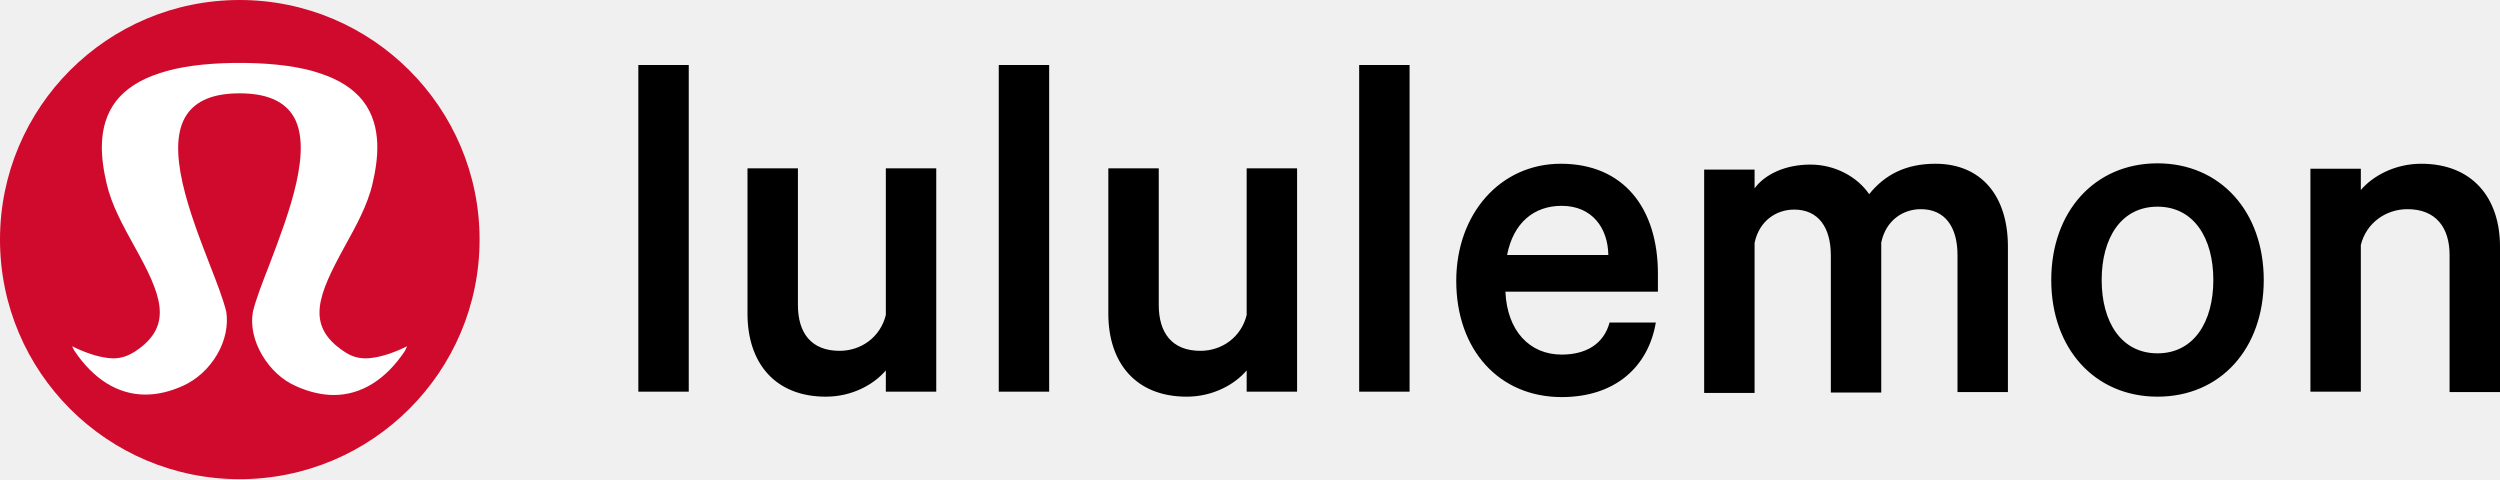
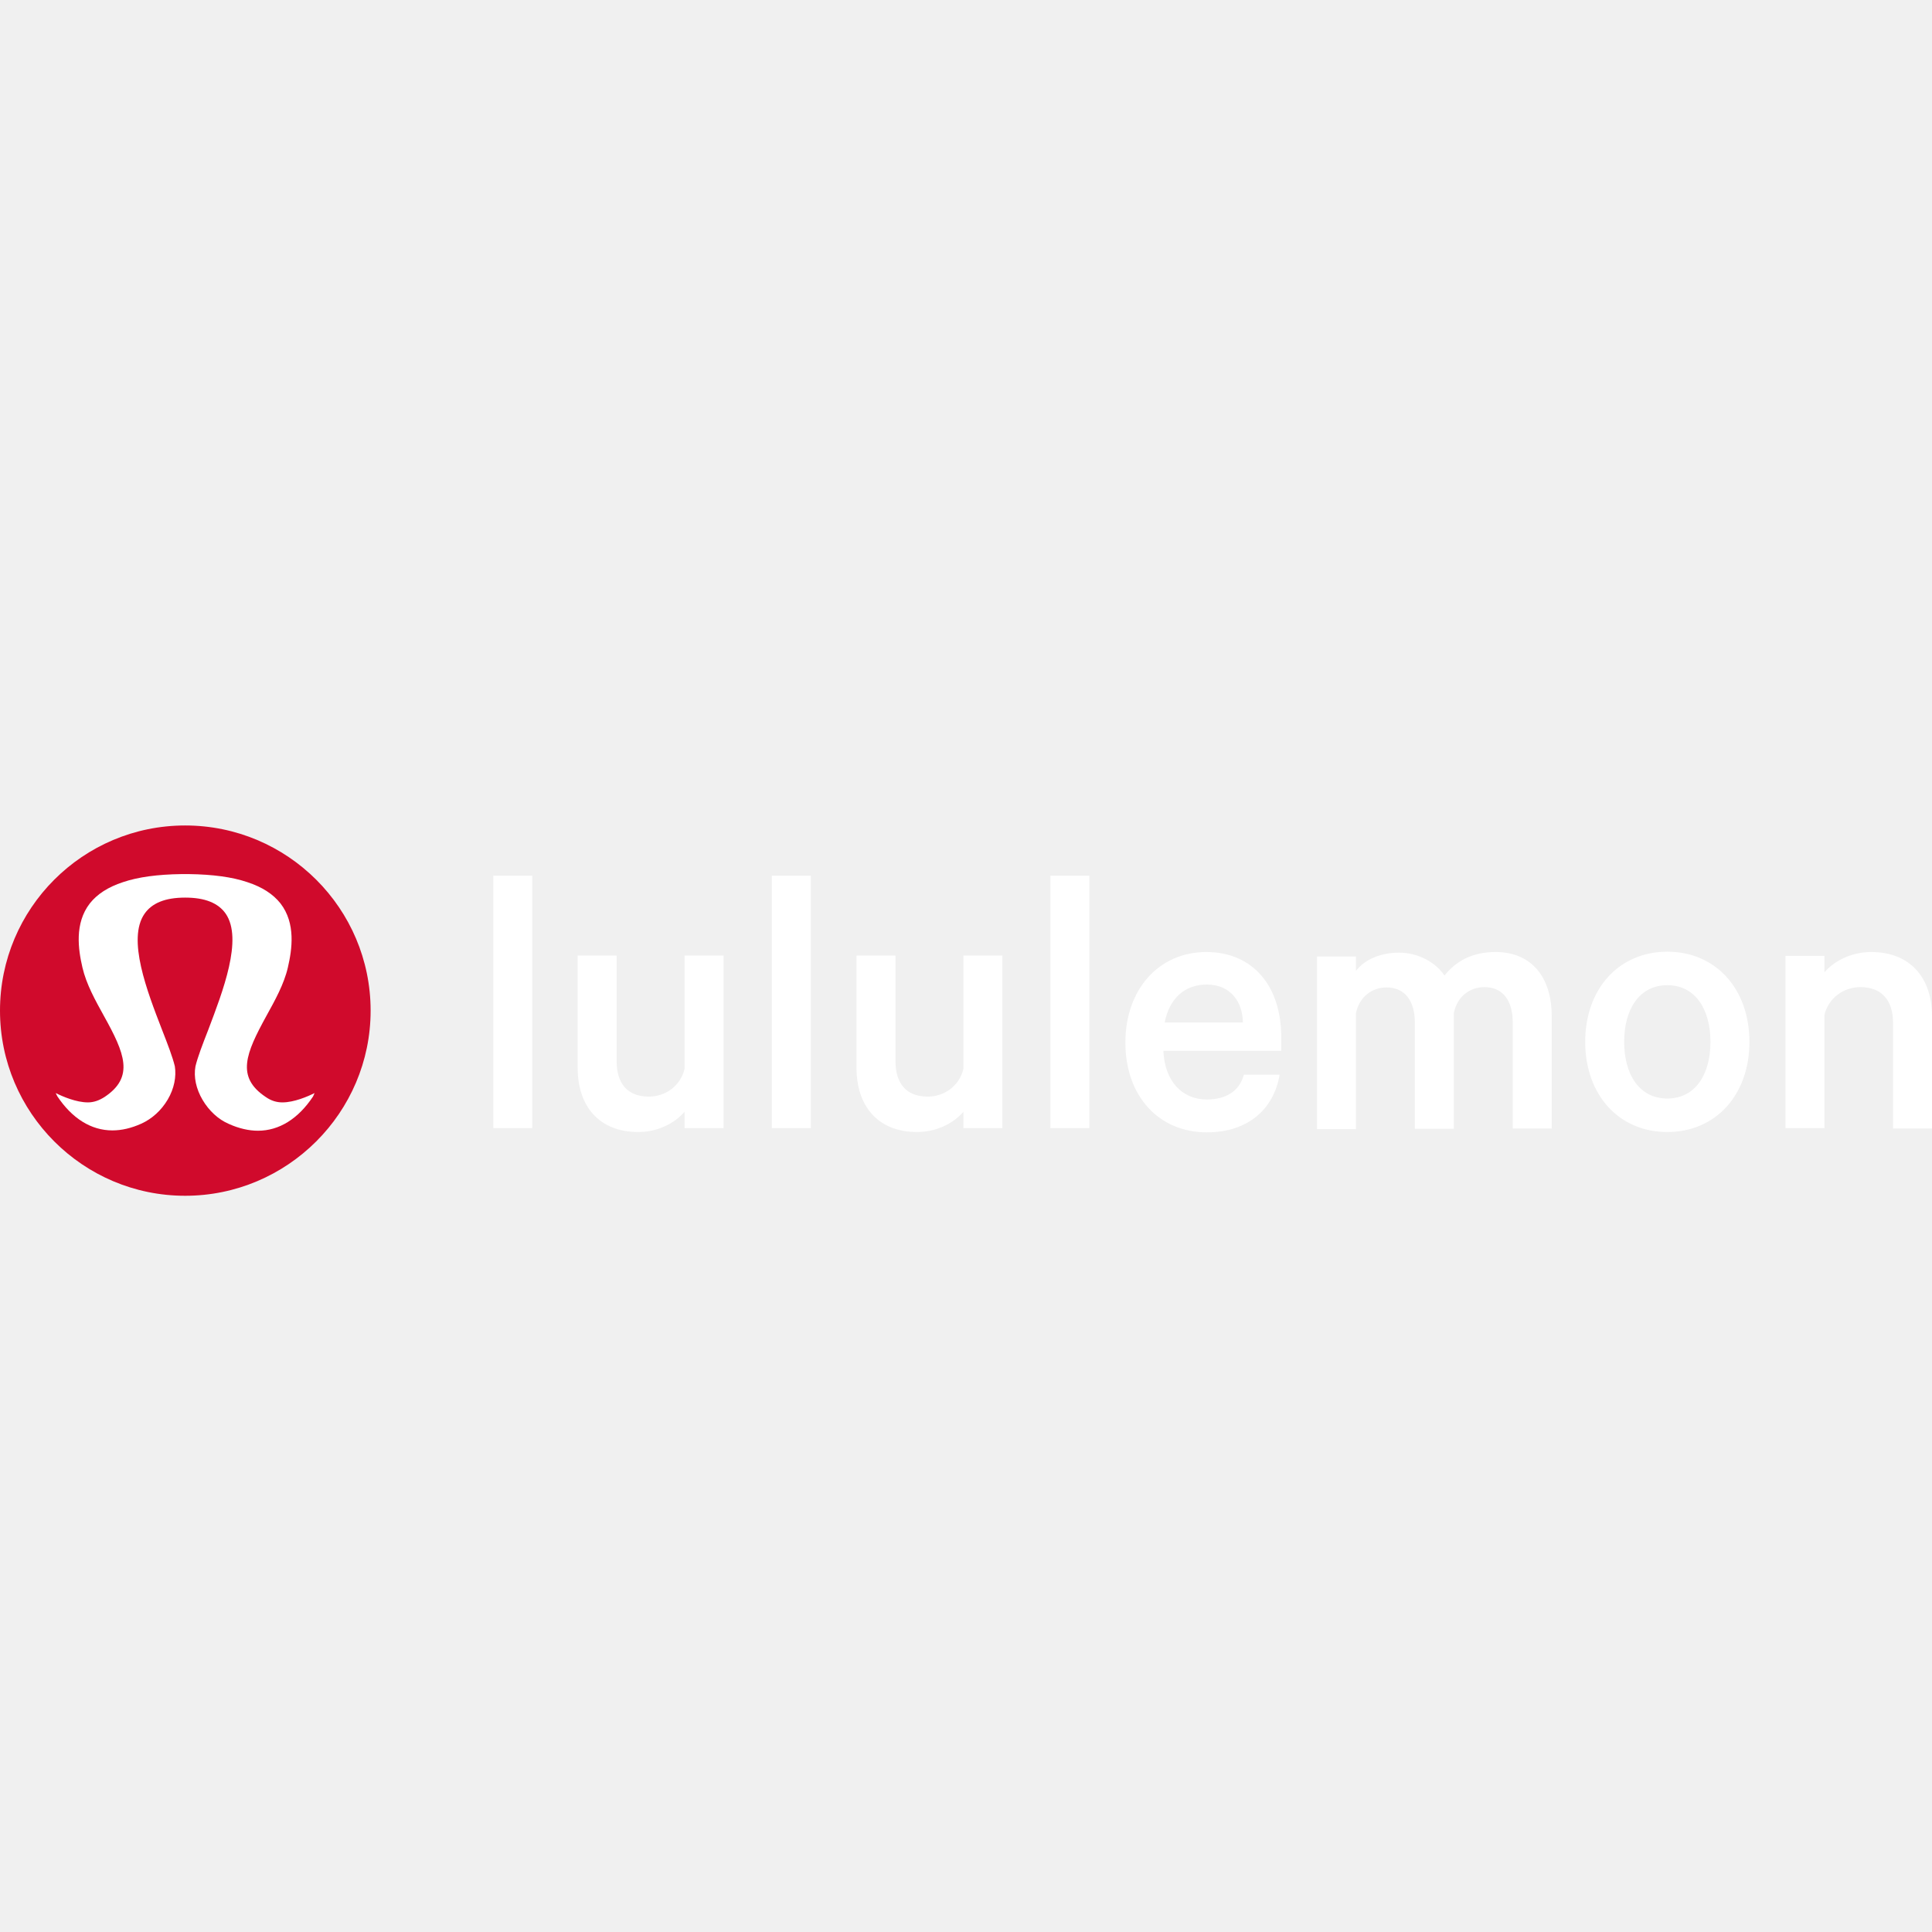
- <svg xmlns="http://www.w3.org/2000/svg" height="-647" viewBox="21 264.8 600 115" width="2500">
-   <path d="m78.5 264.8c-31.8 0-57.5 25.8-57.5 57.5 0 31.8 25.8 57.5 57.5 57.5 31.8 0 57.6-25.8 57.6-57.5s-25.8-57.5-57.6-57.5" fill="#d00a2c" />
-   <path d="m118.7 347.9c-2.2 1.1-6.4 2.9-10 2.9-1.8 0-3.5-.5-5.2-1.7-9.3-6.2-6.1-13.6.2-25.1 2.7-4.9 5.5-9.9 6.7-15.1 1.3-5.6 2.5-13.7-2.3-19.9-2.3-2.9-5.7-5.1-10.3-6.6-4.7-1.6-10.8-2.4-18.1-2.5h-2.4c-7.3.1-13.4.9-18.1 2.5-4.6 1.5-8 3.7-10.3 6.6-4.8 6.2-3.6 14.3-2.3 19.9 1.2 5.2 4 10.2 6.7 15.1 6.4 11.5 9.5 18.9.2 25.1-1.7 1.1-3.4 1.7-5.2 1.7-3.6 0-7.8-1.8-10-2.9l.5 1c4.6 6.9 10.5 10.6 17.1 10.6 2.9 0 5.9-.7 9-2.1 3.3-1.5 6.2-4.1 8.2-7.5s2.7-7.1 2.2-10.3c-.7-2.9-2.2-6.8-4-11.4-4.6-11.9-10.9-28.1-5.4-36 2.3-3.3 6.4-5 12.6-5s10.3 1.7 12.6 5c5.4 7.9-.9 24.1-5.4 36-1.8 4.6-3.3 8.5-4 11.4-.6 3.3.2 7 2.2 10.4s4.9 6.1 8.2 7.5c3.1 1.4 6.2 2.1 9 2.1 6.6 0 12.5-3.7 17.1-10.6z" fill="#fff" />
-   <path d="m174.2 280.4h12.1v78.4h-12.1zm71.5 78.4h-12.1v-5.1c-2.9 3.4-8.1 6.3-14.4 6.3-12.2 0-18.8-8.1-18.8-19.9v-34.9h12.1v32.8c0 6.6 3.1 11 10 11 5.2 0 9.8-3.3 11.1-8.6v-35.2h12.1zm15-78.4h12.1v78.4h-12.1zm71.6 78.4h-12.1v-5.1c-2.9 3.4-8.1 6.3-14.4 6.3-12.2 0-18.8-8.1-18.8-19.9v-34.9h12.1v32.8c0 6.6 3.1 11 10 11 5.2 0 9.8-3.3 11.1-8.6v-35.2h12.1zm14.9-78.4h12.1v78.4h-12.1zm71.2 61.8c-1.8 10.6-9.7 17.9-22.6 17.9-15 0-25.3-11.3-25.3-27.9 0-16 10.5-28.1 25.1-28.1 15.1 0 23.3 10.7 23.3 26.4v4.3h-36.6c.4 9.4 5.8 15.1 13.5 15.1 5.8 0 10.1-2.5 11.5-7.7zm-35.7-16.2h24.3c-.1-6.5-3.9-11.8-11.2-11.8-6.7 0-11.6 4.1-13.1 11.8m102.8-21.9c11 0 17.4 7.7 17.4 19.9v34.9h-12.1v-32.9c0-6.6-2.9-11-8.8-11-4.3 0-8.4 2.7-9.5 8v36h-12.1v-32.9c0-6.6-2.9-11-8.8-11-4.3 0-8.4 2.7-9.5 8v36h-12.1v-53.6h12.1v4.5c2.5-3.4 7.4-5.7 13.4-5.7s11.3 3 14.1 7.1c3.7-4.6 8.7-7.3 15.9-7.3m53.3 55.9c-15.1 0-25.5-11.6-25.5-28s10.4-28 25.5-28 25.5 11.6 25.5 28c0 16.5-10.4 28-25.5 28m0-45.6c-8.7 0-13.4 7.5-13.4 17.6s4.7 17.6 13.4 17.6 13.4-7.5 13.4-17.6-4.7-17.6-13.4-17.6m36.7-9.1h12.1v5.1c2.9-3.4 8.2-6.3 14.5-6.3 12.2 0 18.9 8.1 18.9 19.9v34.9h-12.1v-32.9c0-6.6-3.3-11-10.1-11-5.2 0-9.9 3.3-11.2 8.6v35.2h-12.1z" />
+ <svg xmlns="http://www.w3.org/2000/svg" id="Layer_1" version="1.1" viewBox="0 0 3000 3000">
+   <defs>
+     <style>
+       .st0 {
+         fill: #d00a2c;
+       }
+ 
+       .st1 {
+         fill: #fff;
+       }
+     </style>
+   </defs>
+   <path class="st0" d="M287.5,1281.79C128.5,1281.79,0,1410.79,0,1569.29s129,287.5,287.5,287.5,288-129,288-287.5-129-287.5-288-287.5" />
+   <path class="st1" d="M488.5,1697.29c-11,5.5-32,14.5-50,14.5-9,0-17.5-2.5-26-8.5-46.5-31-30.5-68,1-125.5,13.5-24.5,27.5-49.5,33.5-75.5,6.5-28,12.5-68.5-11.5-99.5-11.5-14.5-28.5-25.5-51.5-33-23.5-8-54-12-90.5-12.5h-12c-36.5.5-67,4.5-90.5,12.5-23,7.5-40,18.5-51.5,33-24,31-18,71.5-11.5,99.5,6,26,20,51,33.5,75.5,32,57.5,47.5,94.5,1,125.5-8.5,5.5-17,8.5-26,8.5-18,0-39-9-50-14.5l2.5,5c23,34.5,52.5,53,85.5,53,14.5,0,29.5-3.5,45-10.5,16.5-7.5,31-20.5,41-37.5,10-17,13.5-35.5,11-51.5-3.5-14.5-11-34-20-57-23-59.5-54.5-140.5-27-180,11.5-16.5,32-25,63-25s51.5,8.5,63,25c27,39.5-4.5,120.5-27,180-9,23-16.5,42.5-20,57-3,16.5,1,35,11,52,10,17,24.5,30.5,41,37.5,15.5,7,31,10.5,45,10.5,33,0,62.5-18.5,85.5-53l2.5-5.5Z" />
+   <path class="st1" d="M766,1359.79h60.5v392h-60.5v-392ZM1123.5,1751.79h-60.5v-25.5c-14.5,17-40.5,31.5-72,31.5-61,0-94-40.5-94-99.5v-174.5h60.5v164c0,33,15.5,55,50,55,26,0,49-16.5,55.5-43v-176h60.5v268ZM1198.5,1359.79h60.5v392h-60.5v-392ZM1556.5,1751.79h-60.5v-25.5c-14.5,17-40.5,31.5-72,31.5-61,0-94-40.5-94-99.5v-174.5h60.5v164c0,33,15.5,55,50,55,26,0,49-16.5,55.5-43v-176h60.5v268ZM1631,1359.79h60.5v392h-60.5v-392ZM1987,1668.79c-9,53-48.5,89.5-113,89.5-75,0-126.5-56.5-126.5-139.5s52.5-140.5,125.5-140.5,116.5,53.5,116.5,132v21.5h-183c2,47,29,75.5,67.5,75.5,29,0,50.5-12.5,57.5-38.5h55.5ZM1808.5,1587.79h121.5c-.5-32.5-19.5-59-56-59-33.5,0-58,20.5-65.5,59M2322.5,1478.29c55,0,87,38.5,87,99.5v174.5h-60.5v-164.5c0-33-14.5-55-44-55-21.5,0-42,13.5-47.5,40v180h-60.5v-164.5c0-33-14.5-55-44-55-21.5,0-42,13.5-47.5,40v180h-60.5v-268h60.5v22.5c12.5-17,37-28.5,67-28.5s56.5,15,70.5,35.5c18.5-23,43.5-36.5,79.5-36.5M2589,1757.79c-75.5,0-127.5-58-127.5-140s52-140,127.5-140,127.5,58,127.5,140-52,140-127.5,140M2589,1529.79c-43.5,0-67,37.5-67,88s23.5,88,67,88,67-37.5,67-88-23.5-88-67-88M2772.5,1484.29h60.5v25.5c14.5-17,41-31.5,72.5-31.5,61,0,94.5,40.5,94.5,99.5v174.5h-60.5v-164.5c0-33-16.5-55-50.5-55-26,0-49.5,16.5-56,43v176h-60.5v-267.5Z" />
</svg>
